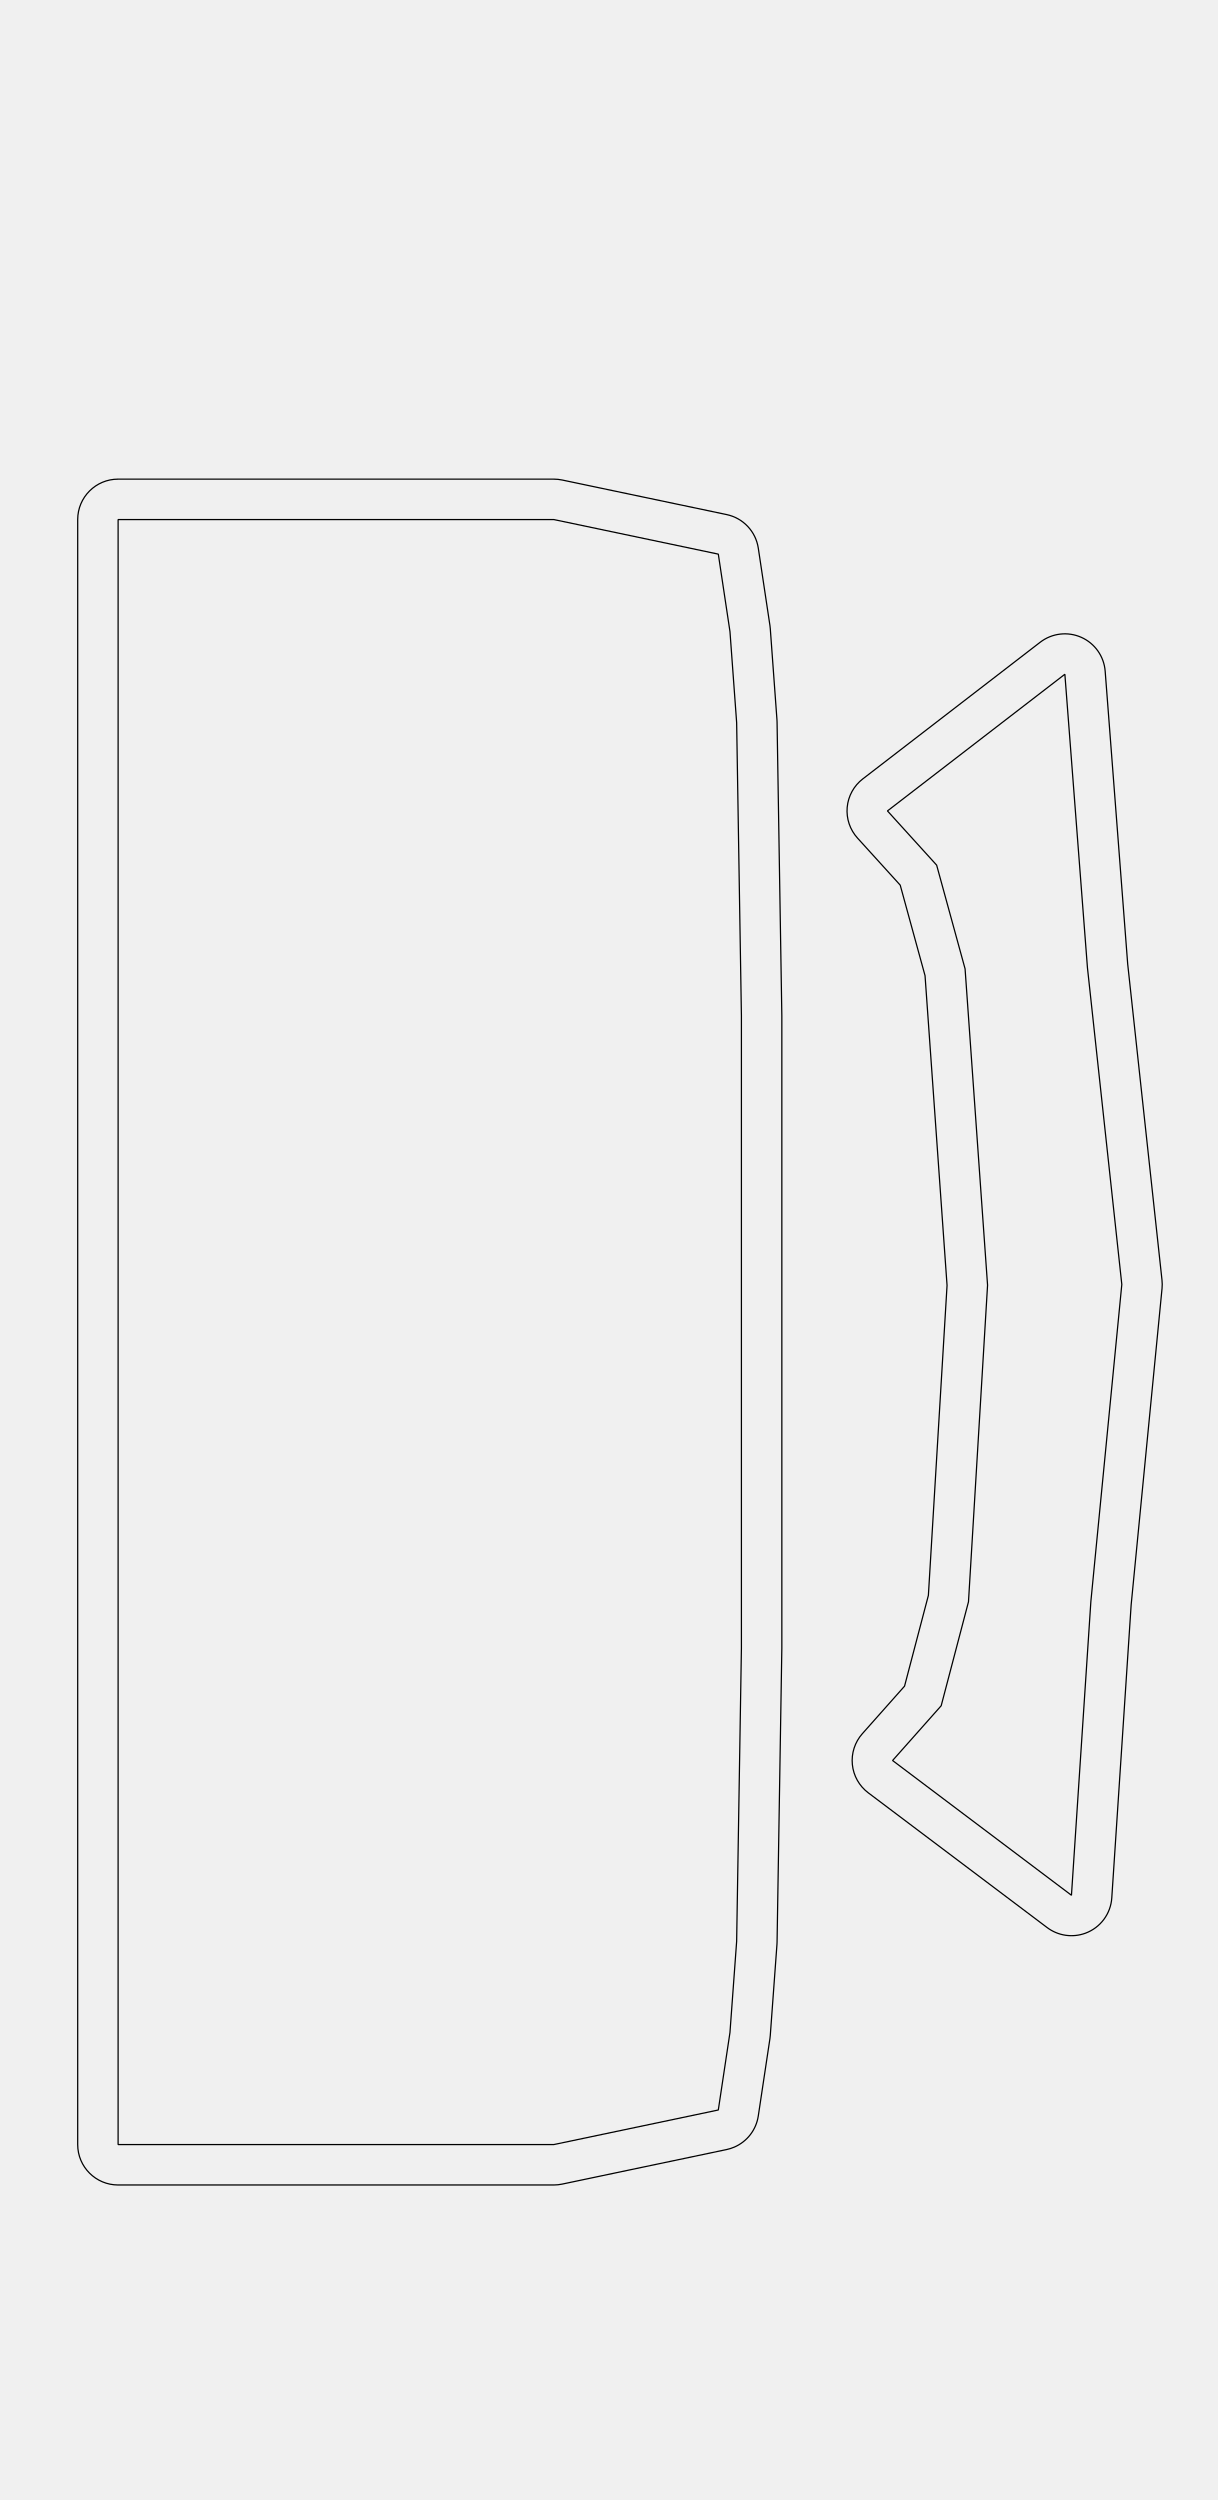
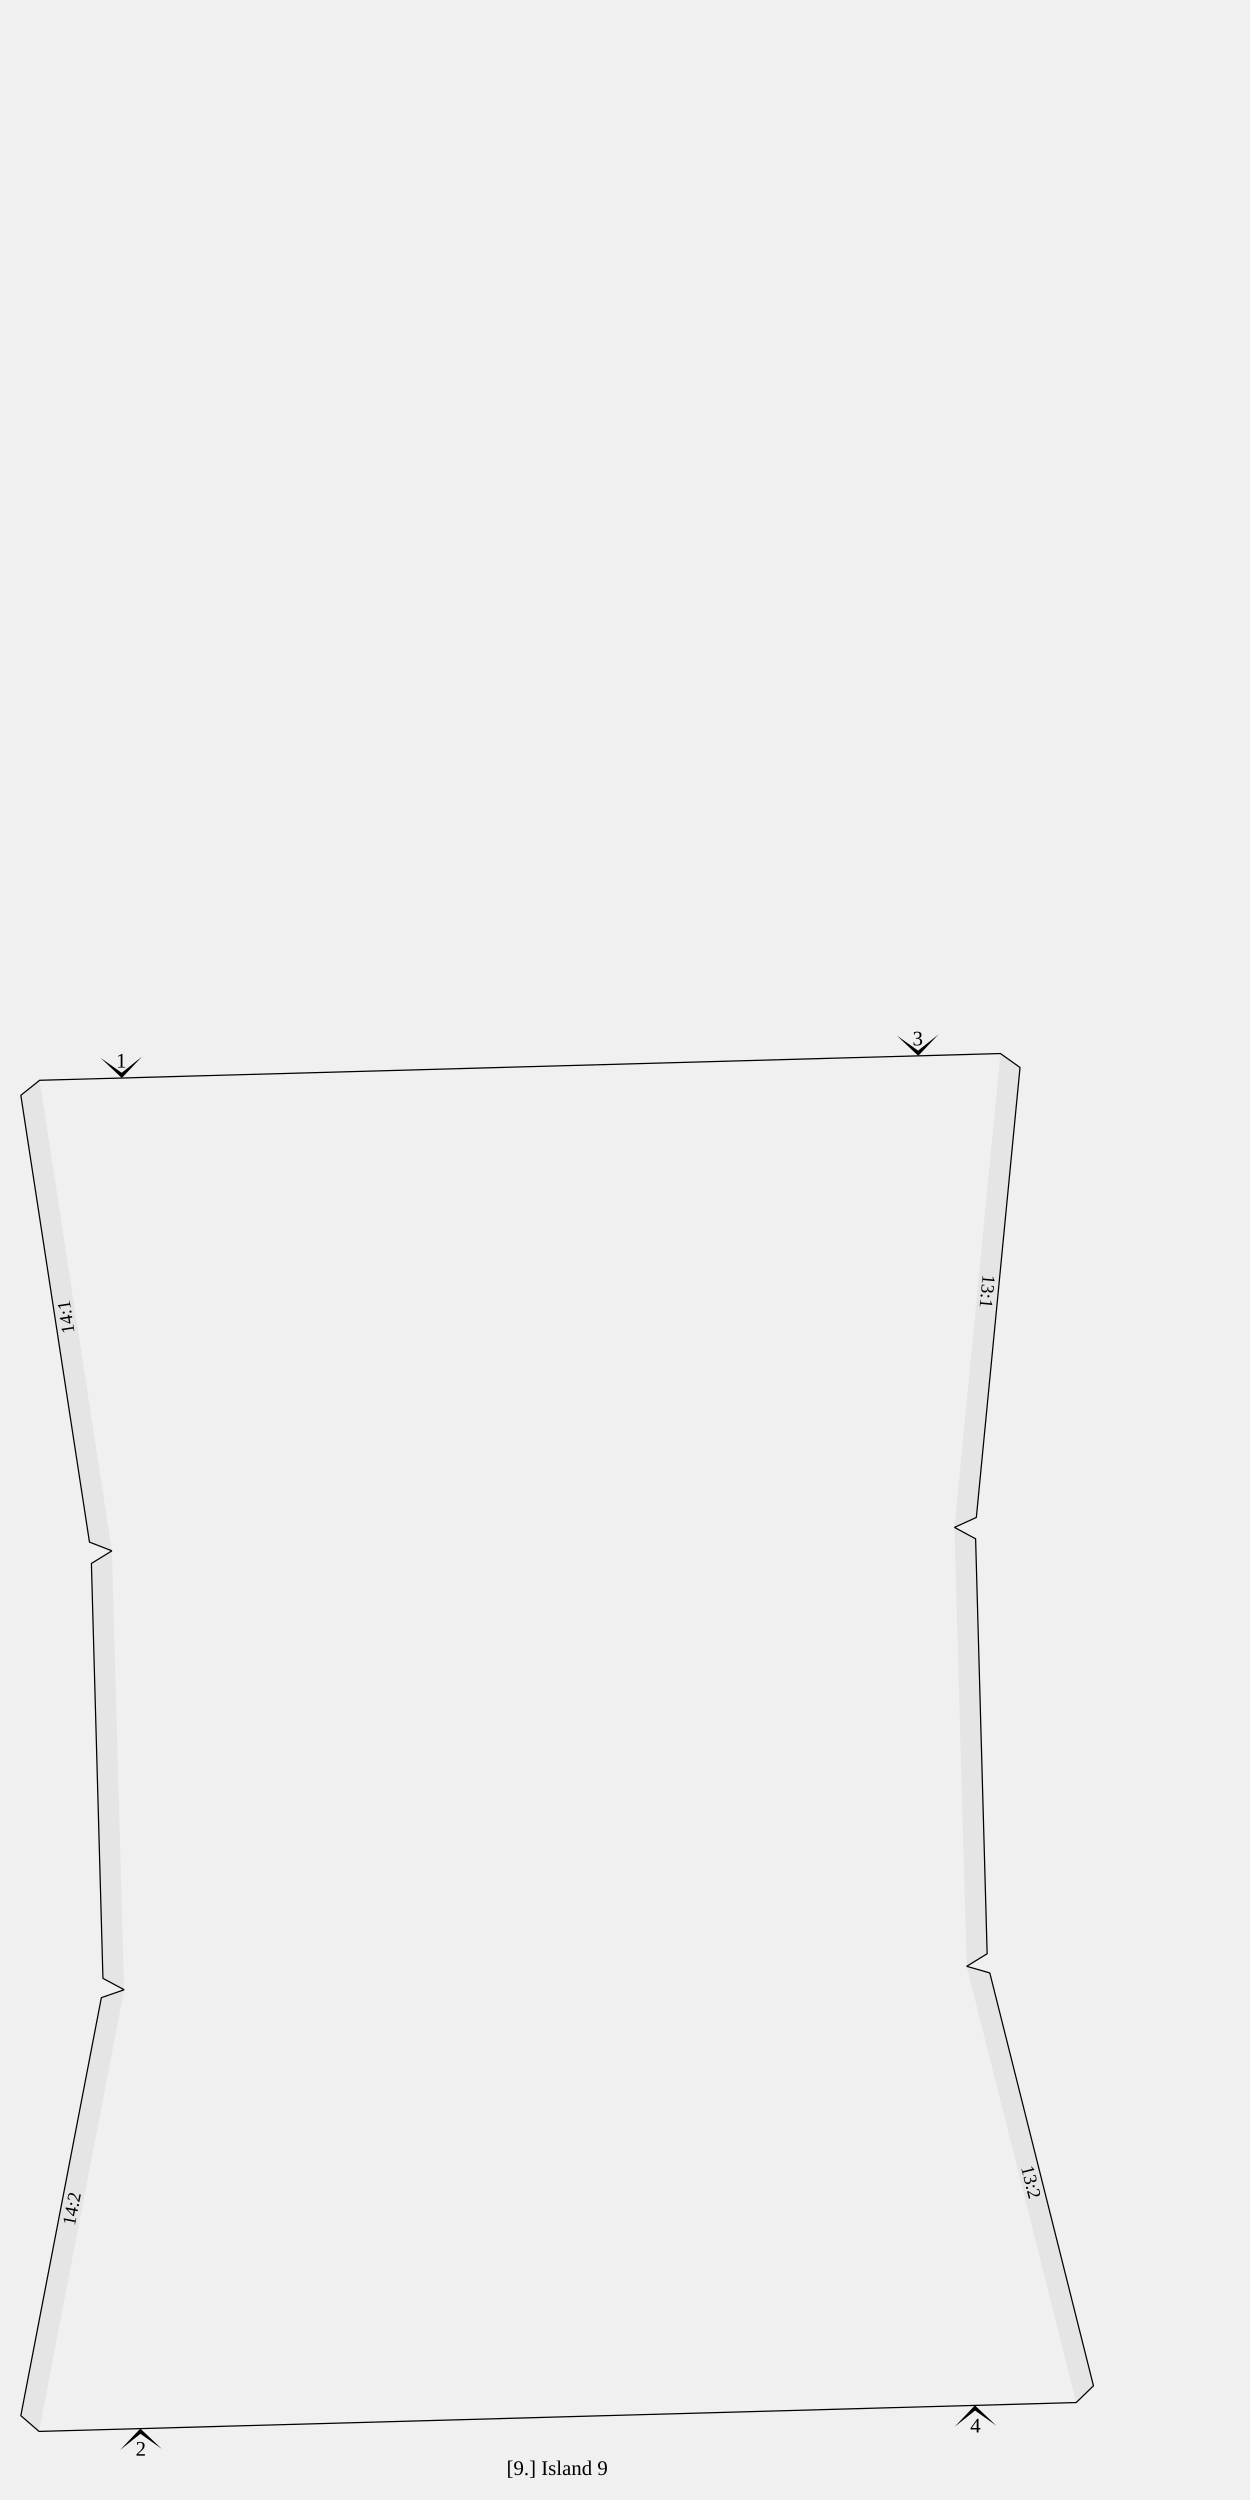
- <svg xmlns="http://www.w3.org/2000/svg" xmlns:xlink="http://www.w3.org/1999/xlink" version="1.1" width="292.10mm" height="600.00mm" viewBox="0 0 292.10 600.00" id="svg610">
-   <defs id="defs614" />
-   <style type="text/css" id="style594">
+ <svg xmlns="http://www.w3.org/2000/svg" version="1.1" width="300.00mm" height="600.00mm" viewBox="0 0 300.00 600.00">
+   <style type="text/css">
    path {
        fill: none;
        stroke-linecap: butt;
        stroke-linejoin: bevel;
        stroke-dasharray: none;
    }
    path.outer {
        stroke: #000000;
        stroke-dasharray: none;
        stroke-dashoffset: 0;
        stroke-width: 0.3;
        stroke-opacity: 1.0;
    }
    path.convex {
        stroke: #000000;
        stroke-dasharray: 0.50,1.00;
        stroke-dashoffset:0;
        stroke-width:0.2;
        stroke-opacity: 1.0
    }
    path.concave {
        stroke: #000000;
        stroke-dasharray: 1.00,0.50,0.20,0.50;
        stroke-dashoffset: 0;
        stroke-width: 0.2;
        stroke-opacity: 1.0
    }
    path.freestyle {
        stroke: #000000;
        stroke-dasharray: none;
        stroke-dashoffset: 0;
        stroke-width: 0.2;
        stroke-opacity: 1.0
    }
    path.outer_background {
        stroke: #ffffff;
        stroke-opacity: 1.0;
        stroke-width: 0.5
    }
    path.inner_background {
        stroke: #ffffff;
        stroke-opacity: 1.0;
        stroke-width: 0.2
    }
    path.sticker {
        fill: #e5e5e5;
        stroke: none;
        fill-opacity: 1.0;
    }
    path.arrow {
        fill: #000000;
    }
    text {
        font-style: normal;
        fill: #000000;
        fill-opacity: 1.0;
        stroke: none;
    }
    text, tspan {
        text-anchor:middle;
    }
    </style>
-   <g id="g4946" transform="translate(-103.2947,-80.30554)" />
-   <g id="g606" transform="rotate(159.196,142.6586,252.2249)">
-     <path xlink:href="#path604" style="fill:none;stroke:#000000;stroke-width:0.3;stroke-linecap:butt;stroke-linejoin:bevel;stroke-dasharray:none;stroke-dashoffset:0;stroke-opacity:1" id="path227" d="m 204.709,-5.629 a 9.701,9.701 0 0 0 -8.027,4.936 L 187.463,15.691 a 9.701,9.701 0 0 0 -0.336,0.656 l -9.264,19.867 a 9.701,9.701 0 0 0 -0.219,0.508 l -26.066,65.383 a 9.701,9.701 0 0 0 -0.059,0.146 L 124.572,173.178 97.625,244.104 a 9.701,9.701 0 0 0 -0.055,0.148 l -23.926,66.195 a 9.701,9.701 0 0 0 -0.172,0.523 l -6.268,21.008 a 9.701,9.701 0 0 0 -0.186,0.717 l -3.986,18.371 a 9.701,9.701 0 0 0 4.244,10.223 l 33.955,21.777 a 9.701,9.701 0 0 0 1.791,0.902 l 36.73,13.955 61.023,23.186 a 9.701,9.701 0 0 0 12.514,-5.623 l 9.549,-25.135 7.766,-20.438 24.996,-65.789 26.947,-70.926 26.949,-70.924 24.996,-65.789 7.766,-20.439 9.549,-25.133 A 9.701,9.701 0 0 0 346.186,38.4 L 285.16,15.215 248.432,1.26 A 9.701,9.701 0 0 0 246.492,0.746 L 206.643,-5.52 a 9.701,9.701 0 0 0 -1.934,-0.109 z M 107.689,12.432 a 9.701,9.701 0 0 0 -8.904,5.664 L 69.449,82.213 35.551,150.564 a 9.701,9.701 0 0 0 -0.695,1.863 l -19.246,73.83 -19.914,67.637 a 9.701,9.701 0 0 0 12.109,12.025 L 59.26,290.379 a 9.701,9.701 0 0 0 6.227,-12.826 l -5.57,-14.201 2.148,-22.424 21.465,-71.367 30.609,-67.949 13.088,-18.336 13.518,-7.068 a 9.701,9.701 0 0 0 3.715,-13.766 L 115.814,16.961 a 9.701,9.701 0 0 0 -8.125,-4.529 z" />
-     <path id="path604" style="fill:none;stroke:#000000;stroke-width:0.3;stroke-linecap:butt;stroke-linejoin:bevel;stroke-dasharray:none;stroke-dashoffset:0;stroke-opacity:1" d="m 74.423,166.156 -21.923,72.895 -2.46,25.683 6.415,16.36 L 5,296.636 l 19.957,-67.784 19.285,-73.976 33.966,-68.489 29.398,-64.255 28.645,45.481 -15.573,8.142 -14.989,21 z m 226.006,-7.327 -26.948,70.925 -26.948,70.925 -24.996,65.789 -7.765,20.438 -9.549,25.134 L 143.199,388.855 106.469,374.9 72.513,353.123 l 3.987,-18.371 6.267,-21.007 23.926,-66.196 26.948,-70.925 26.948,-70.925 26.067,-65.383 9.264,-19.868 9.218,-16.384 39.849,6.264 36.73,13.955 61.024,23.186 -9.549,25.134 -7.765,20.438 z" />
+   <g>
+     <text transform="translate(133.7149 594)" style="font-size:5.00">
+       <tspan>[9.] Island 9</tspan>
+     </text>
+     <path class="sticker" d=" M 26.852 372.202 L 21.472 370.108 L 5 262.881 L 9.504 259.268 Z M 29.784 477.546 L 24.705 474.799 L 21.934 375.227 L 26.852 372.202 Z M 9.364 583.54 L 5 579.759 L 24.328 479.435 L 29.784 477.546 Z M 240.107 252.85 L 244.805 256.206 L 234.323 364.184 L 229.067 366.574 Z M 229.067 366.574 L 234.146 369.32 L 236.917 468.893 L 231.999 471.918 Z M 231.999 471.918 L 237.552 473.5 L 262.43 572.594 L 258.283 576.612 Z " />
+     <path class="outer" d=" M 5 579.759 L 24.328 479.435 L 29.784 477.546 L 24.705 474.799 L 21.934 375.227 L 26.852 372.202 L 21.472 370.108 L 5 262.881 L 9.504 259.268 L 48.963 258.17 L 124.805 256.059 L 200.648 253.948 L 240.107 252.85 L 244.805 256.206 L 234.323 364.184 L 229.067 366.574 L 234.146 369.32 L 236.917 468.893 L 231.999 471.918 L 237.552 473.5 L 262.43 572.594 L 258.283 576.612 L 209.666 577.965 L 133.823 580.076 L 57.981 582.187 L 9.364 583.54 Z " />
+     <text transform="matrix(-0.151832 -0.988406 0.988406 -0.151832 17.28825 315.8716)" style="font-size:4.50">
+       <tspan>14:1</tspan>
+     </text>
+     <text transform="matrix(0.189175 -0.981943 0.981943 0.189175 18.68995 530.3725)" style="font-size:4.50">
+       <tspan>14:2</tspan>
+     </text>
+     <g>
+       <path transform="matrix(-4.998065 0.139107 -0.139107 -4.998065 29.23333 258.719)" class="arrow" d="M 0 0 L 1 1 L 0 0.25 L -1 1 Z" />
+       <text transform="translate(29.10813 256.2207)" style="font-size:5.00">
+         <tspan>1</tspan>
+       </text>
+     </g>
+     <g>
+       <path transform="matrix(4.998065 -0.139103 0.139103 4.998065 33.67225 582.8632)" class="arrow" d="M 0 0 L 1 1 L 0 0.25 L -1 1 Z" />
+       <text transform="translate(33.79744 589.3615)" style="font-size:5.00">
+         <tspan>2</tspan>
+       </text>
+     </g>
+     <text transform="matrix(-0.096621 0.995321 -0.995321 -0.096621 235.483 309.7988)" style="font-size:4.50">
+       <tspan>13:1</tspan>
+     </text>
+     <text transform="matrix(0.243499 0.969901 -0.969901 0.243499 246.0142 524.0457)" style="font-size:4.50">
+       <tspan>13:2</tspan>
+     </text>
+     <g>
+       <path transform="matrix(-4.998065 0.139107 -0.139107 -4.998065 220.3776 253.3991)" class="arrow" d="M 0 0 L 1 1 L 0 0.25 L -1 1 Z" />
+       <text transform="translate(220.2524 250.9008)" style="font-size:5.00">
+         <tspan>3</tspan>
+       </text>
+     </g>
+     <g>
+       <path transform="matrix(4.998065 -0.139109 0.139109 4.998065 233.9747 577.2884)" class="arrow" d="M 0 0 L 1 1 L 0 0.25 L -1 1 Z" />
+       <text transform="translate(234.0999 583.7867)" style="font-size:5.00">
+         <tspan>4</tspan>
+       </text>
+     </g>
  </g>
</svg>
